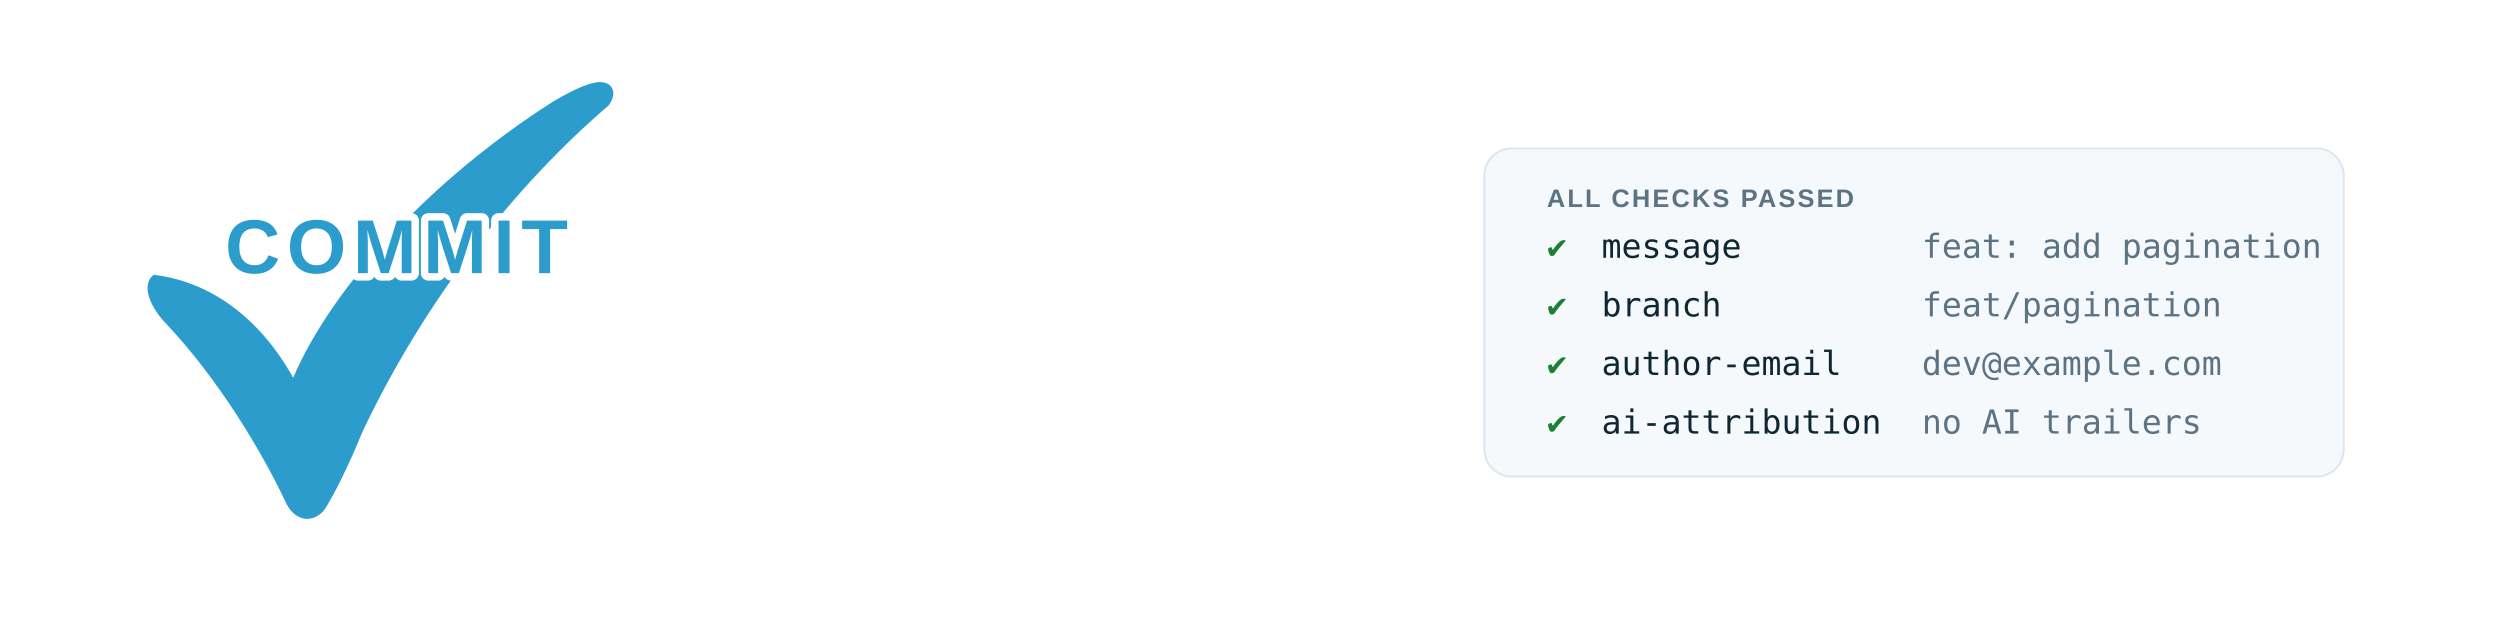
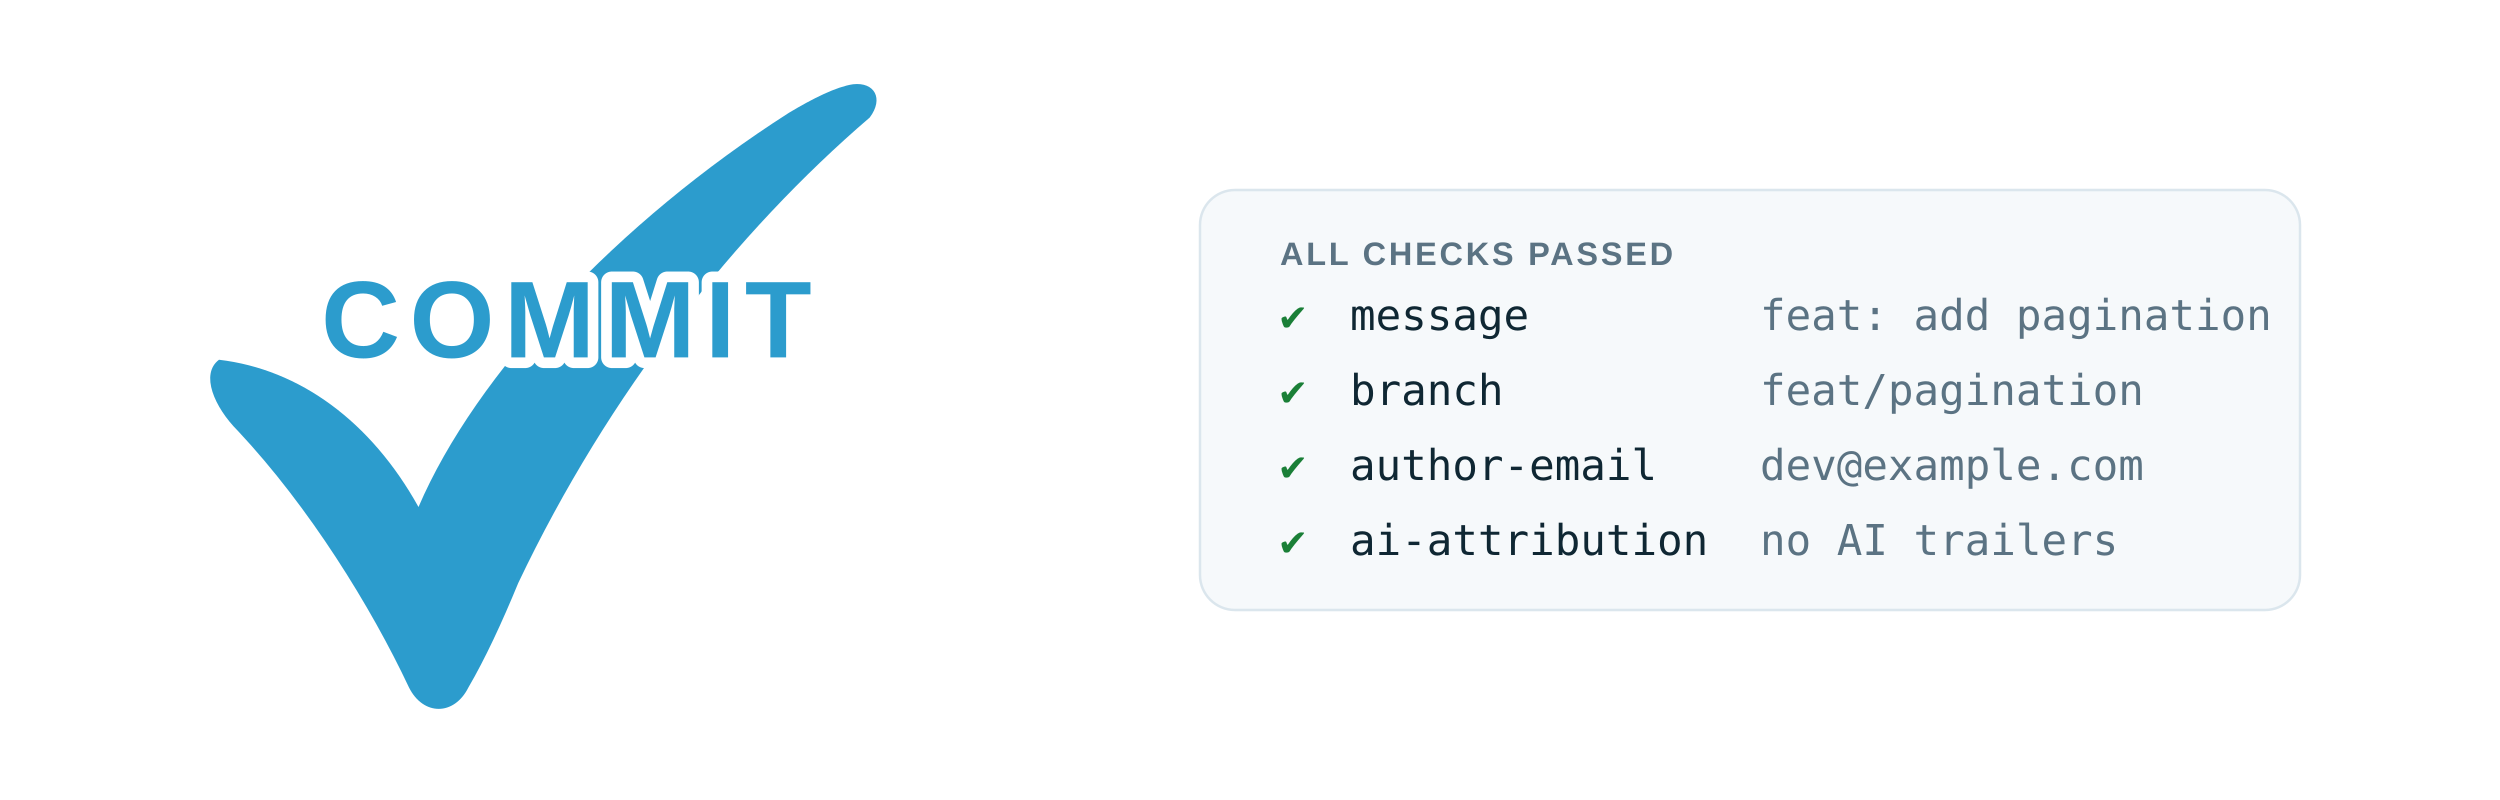
- <svg xmlns="http://www.w3.org/2000/svg" width="1280" height="320" viewBox="0 0 1280 320">
-   <rect width="1280" height="320" fill="#ffffff" />
-   <g transform="translate(60 20) scale(0.85)">
+ <svg xmlns="http://www.w3.org/2000/svg" width="1000" height="320" viewBox="0 0 1000 320">
+   <rect width="1000" height="320" fill="#ffffff" />
+   <g transform="translate(66.7 9) scale(0.95)">
    <path d="M22 142 C56 146 86 168 106 204 C130 148 190 84 262 38 C272 32 282 27 289 26 C298 25 302 32 296 40 C240 88 186 156 148 236 C141 253 134 268 127 280 C121 292 108 292 102 280 C86 246 60 204 30 172 C20 162 14 148 22 142 Z" fill="#2c9ccd" />
    <text x="65" y="141" font-family="Montserrat, Arial, Helvetica, sans-serif" font-size="46" font-weight="600" letter-spacing="4" fill="#2c9ccd" stroke="#ffffff" stroke-width="9" paint-order="stroke" stroke-linejoin="round">COMMIT</text>
  </g>
-   <rect x="760" y="76" width="440" height="168" rx="14" fill="#f6f9fb" stroke="#dbe6ed" />
-   <text x="792" y="106" font-family="Liberation Sans, Arial, Helvetica, sans-serif" font-size="13" font-weight="bold" letter-spacing="1.1" fill="#5b7383">ALL CHECKS PASSED</text>
-   <text x="792" y="132" font-family="DejaVu Sans Mono, monospace" font-size="17" fill="#1a7f37">✔</text>
-   <text x="820" y="132" font-family="DejaVu Sans Mono, monospace" font-size="17" fill="#0f2733">message</text>
-   <text x="984" y="132" font-family="DejaVu Sans Mono, monospace" font-size="17" fill="#5b7383">feat: add pagination</text>
-   <text x="792" y="162" font-family="DejaVu Sans Mono, monospace" font-size="17" fill="#1a7f37">✔</text>
-   <text x="820" y="162" font-family="DejaVu Sans Mono, monospace" font-size="17" fill="#0f2733">branch</text>
-   <text x="984" y="162" font-family="DejaVu Sans Mono, monospace" font-size="17" fill="#5b7383">feat/pagination</text>
-   <text x="792" y="192" font-family="DejaVu Sans Mono, monospace" font-size="17" fill="#1a7f37">✔</text>
-   <text x="820" y="192" font-family="DejaVu Sans Mono, monospace" font-size="17" fill="#0f2733">author-email</text>
-   <text x="984" y="192" font-family="DejaVu Sans Mono, monospace" font-size="17" fill="#5b7383">dev@example.com</text>
-   <text x="792" y="222" font-family="DejaVu Sans Mono, monospace" font-size="17" fill="#1a7f37">✔</text>
-   <text x="820" y="222" font-family="DejaVu Sans Mono, monospace" font-size="17" fill="#0f2733">ai-attribution</text>
-   <text x="984" y="222" font-family="DejaVu Sans Mono, monospace" font-size="17" fill="#5b7383">no AI trailers</text>
+   <g transform="translate(-280 0)">
+     <rect x="760" y="76" width="440" height="168" rx="14" fill="#f6f9fb" stroke="#dbe6ed" />
+     <text x="792" y="106" font-family="Liberation Sans, Arial, Helvetica, sans-serif" font-size="13" font-weight="bold" letter-spacing="1.1" fill="#5b7383">ALL CHECKS PASSED</text>
+     <text x="792" y="132" font-family="DejaVu Sans Mono, monospace" font-size="17" fill="#1a7f37">✔</text>
+     <text x="820" y="132" font-family="DejaVu Sans Mono, monospace" font-size="17" fill="#0f2733">message</text>
+     <text x="984" y="132" font-family="DejaVu Sans Mono, monospace" font-size="17" fill="#5b7383">feat: add pagination</text>
+     <text x="792" y="162" font-family="DejaVu Sans Mono, monospace" font-size="17" fill="#1a7f37">✔</text>
+     <text x="820" y="162" font-family="DejaVu Sans Mono, monospace" font-size="17" fill="#0f2733">branch</text>
+     <text x="984" y="162" font-family="DejaVu Sans Mono, monospace" font-size="17" fill="#5b7383">feat/pagination</text>
+     <text x="792" y="192" font-family="DejaVu Sans Mono, monospace" font-size="17" fill="#1a7f37">✔</text>
+     <text x="820" y="192" font-family="DejaVu Sans Mono, monospace" font-size="17" fill="#0f2733">author-email</text>
+     <text x="984" y="192" font-family="DejaVu Sans Mono, monospace" font-size="17" fill="#5b7383">dev@example.com</text>
+     <text x="792" y="222" font-family="DejaVu Sans Mono, monospace" font-size="17" fill="#1a7f37">✔</text>
+     <text x="820" y="222" font-family="DejaVu Sans Mono, monospace" font-size="17" fill="#0f2733">ai-attribution</text>
+     <text x="984" y="222" font-family="DejaVu Sans Mono, monospace" font-size="17" fill="#5b7383">no AI trailers</text>
+   </g>
</svg>
